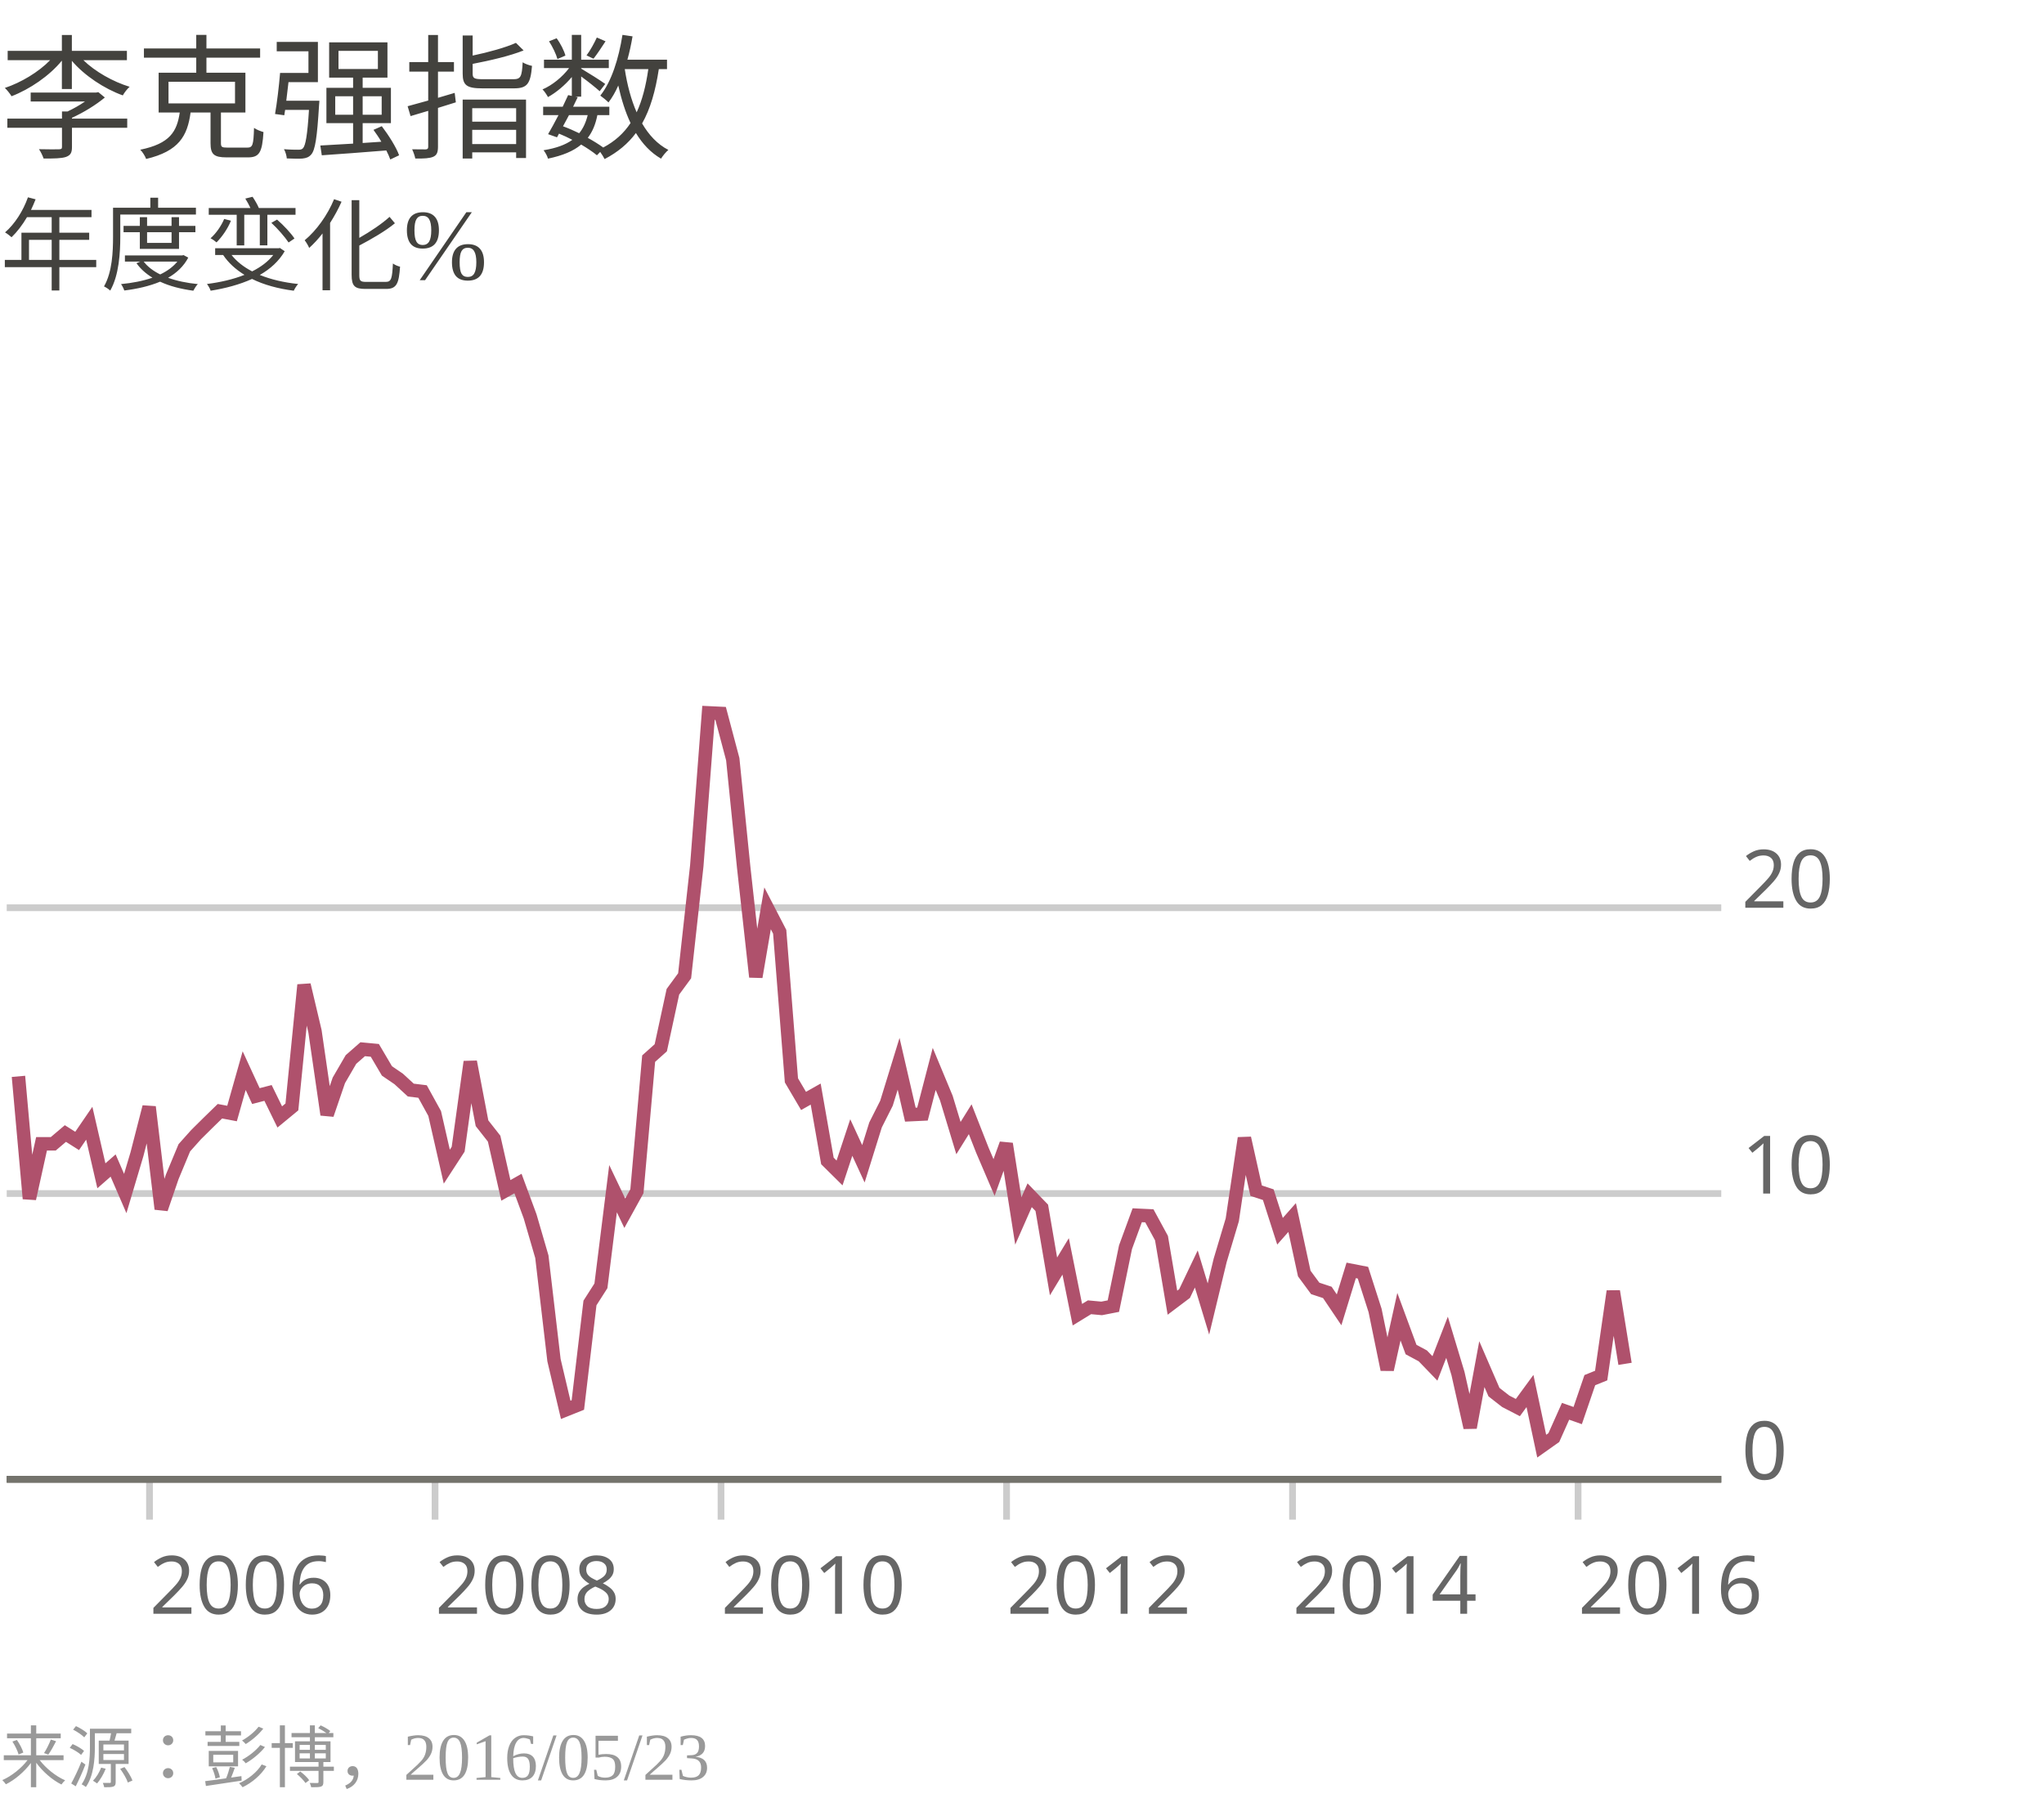
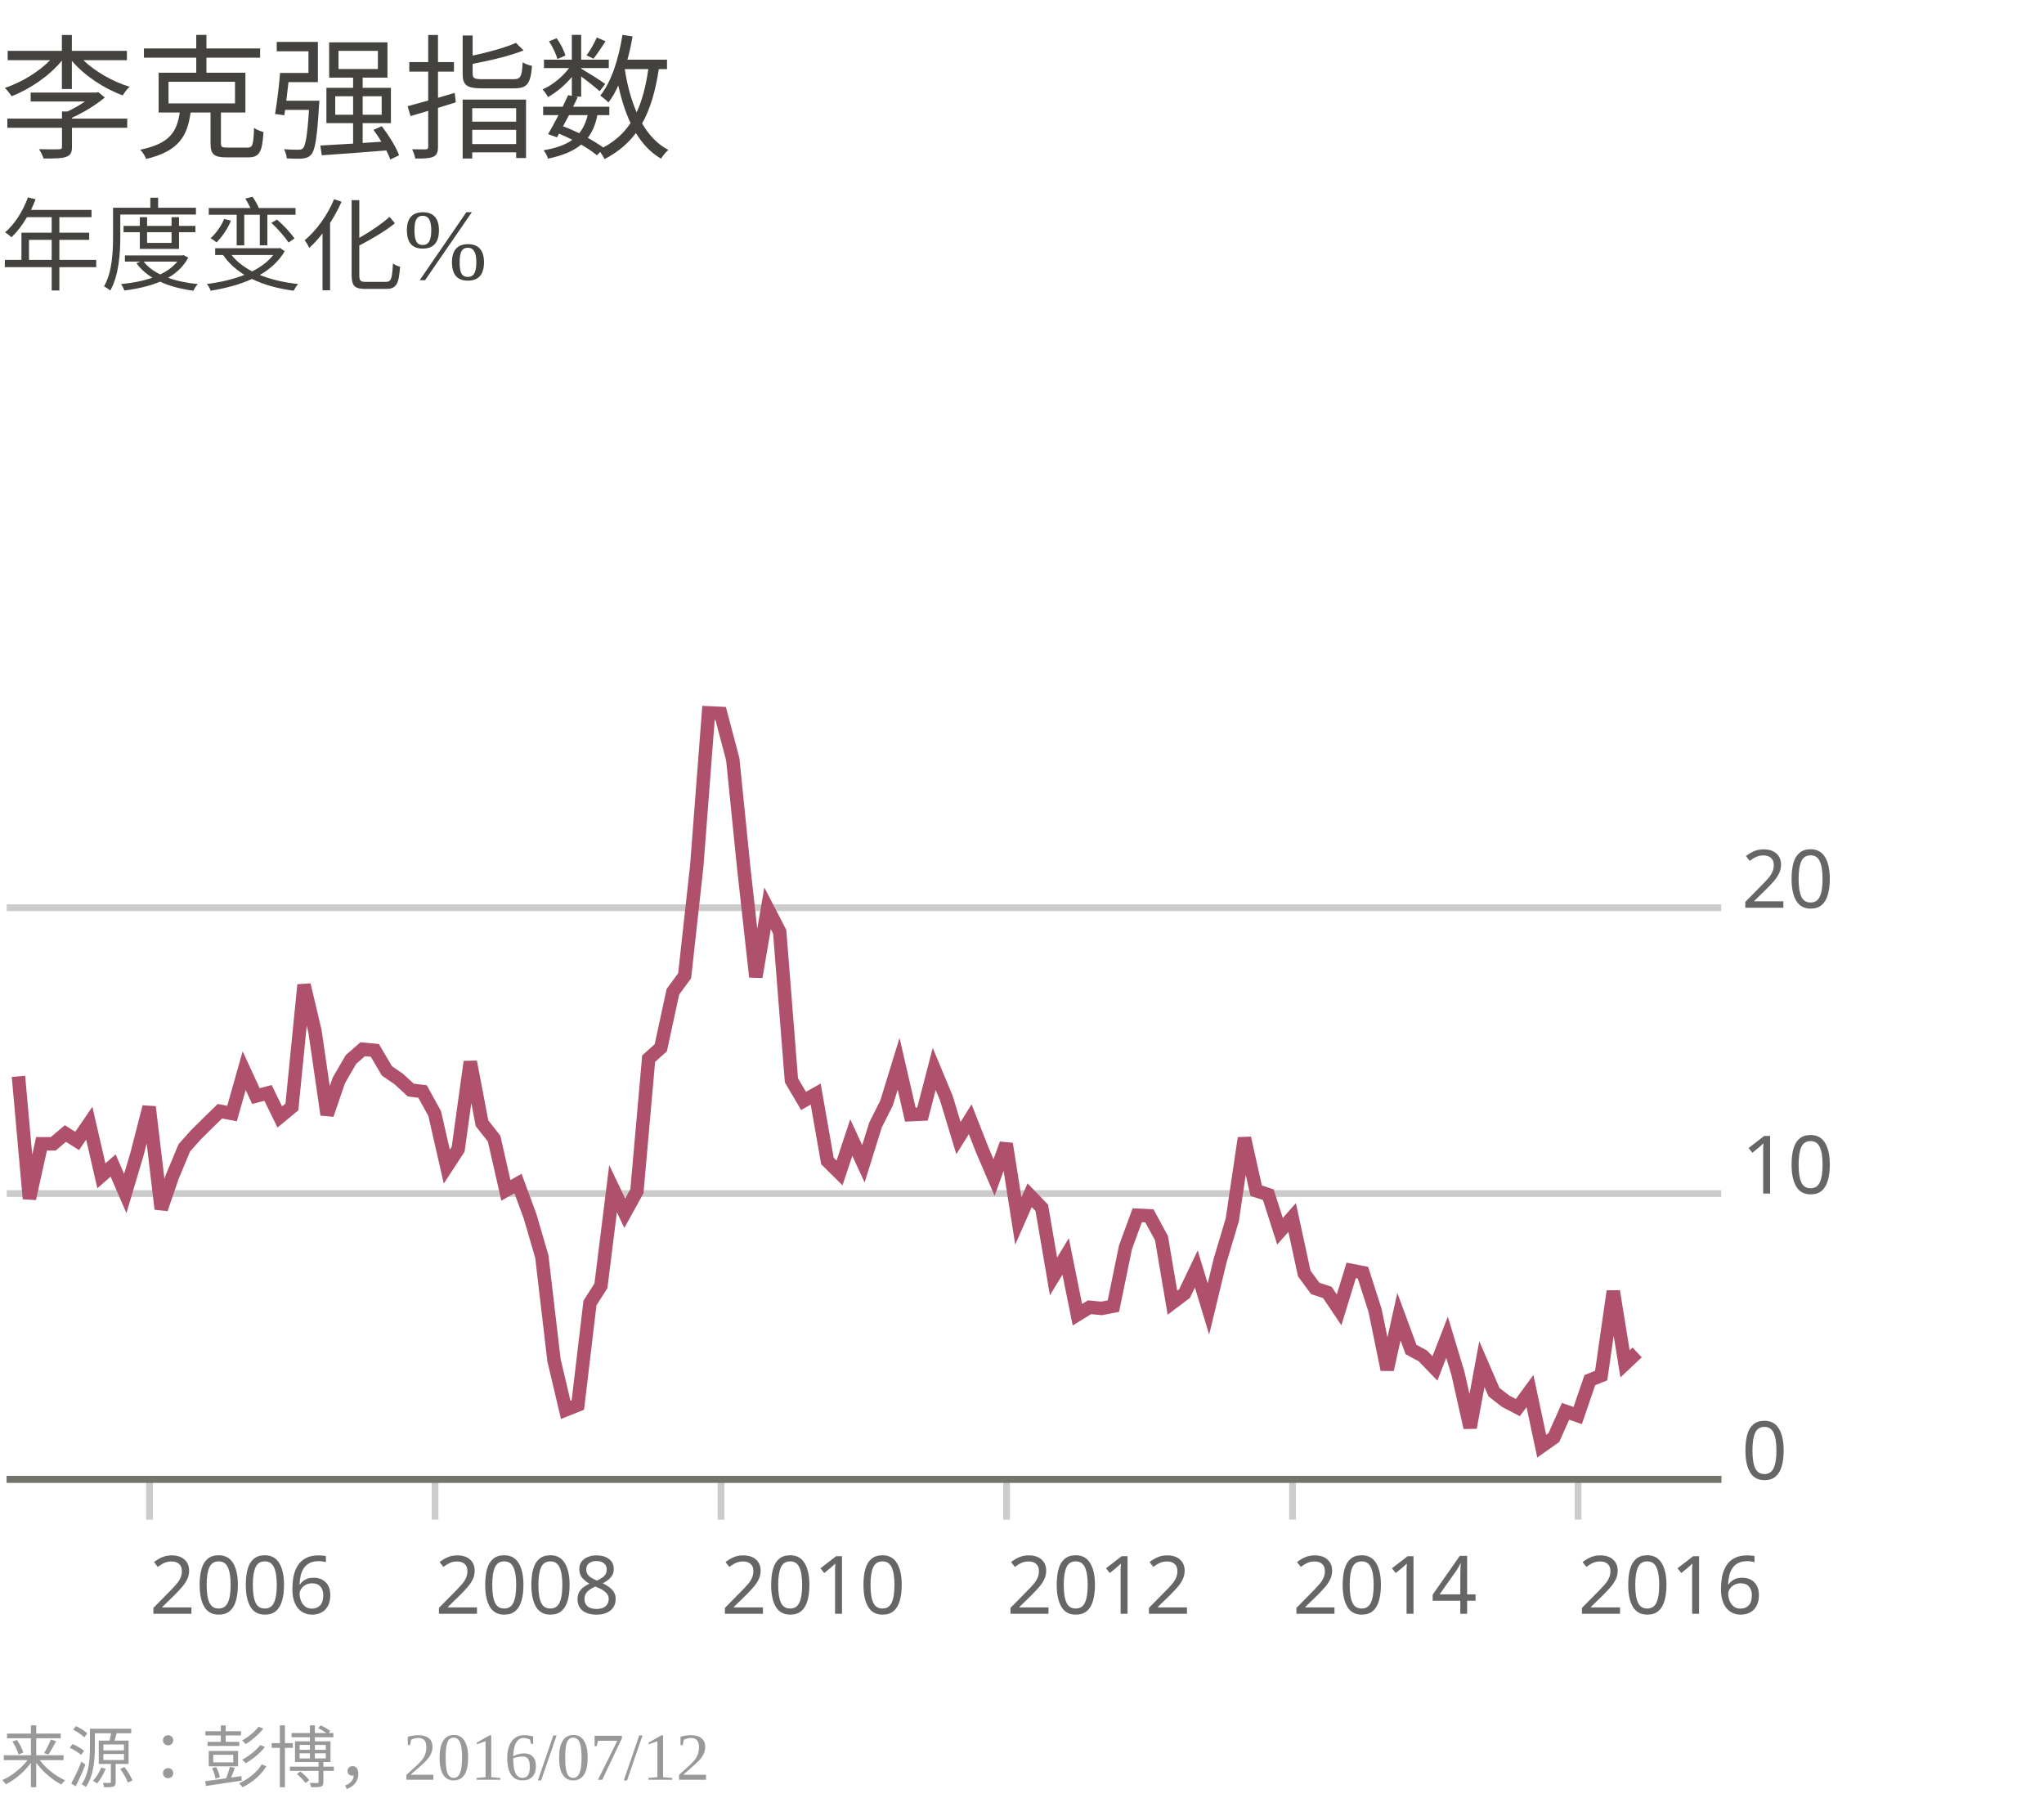
<svg xmlns="http://www.w3.org/2000/svg" viewBox="0 0 304 270">
  <text class="chart-title" fill="#43423e" font-size="20" y="22">李克强指数</text>
  <text class="chart-subtitle" fill="#43423e" font-size="15" y="42">年度变化%</text>
-   <text class="chart-source" font-size="10" fill-opacity="0.4" y="265">来源：彭博，2016/05/23</text>
+   <text class="chart-source" font-size="10" fill-opacity="0.4" y="265">来源：彭博，2016/07/12</text>
  <g transform="translate(1,100)">
    <g transform="translate(0,120)" class="x axis">
      <g class="tick" style="" transform="translate(21.23546,0)">
        <line y2="6" x2="0" fill="none" stroke="#000" stroke-opacity="0.2" />
        <text dy="0" style="" y="20" x="0" font-family="MetricWeb,sans-serif" fill-opacity="0.6" font-size="12" text-anchor="start">2006</text>
      </g>
      <g class="tick" style="" transform="translate(63.70637,0)">
        <line y2="6" x2="0" fill="none" stroke="#000" stroke-opacity="0.2" />
        <text dy="0" style="" y="20" x="0" font-family="MetricWeb,sans-serif" fill-opacity="0.6" font-size="12" text-anchor="start">2008</text>
      </g>
      <g class="tick" style="" transform="translate(106.2355,0)">
        <line y2="6" x2="0" fill="none" stroke="#000" stroke-opacity="0.2" />
        <text dy="0" style="" y="20" x="0" font-family="MetricWeb,sans-serif" fill-opacity="0.6" font-size="12" text-anchor="start">2010</text>
      </g>
      <g class="tick" style="" transform="translate(148.7064,0)">
        <line y2="6" x2="0" fill="none" stroke="#000" stroke-opacity="0.2" />
        <text dy="0" style="" y="20" x="0" font-family="MetricWeb,sans-serif" fill-opacity="0.6" font-size="12" text-anchor="start">2012</text>
      </g>
      <g class="tick" style="" transform="translate(191.2355,0)">
        <line y2="6" x2="0" fill="none" stroke="#000" stroke-opacity="0.2" />
        <text dy="0" style="" y="20" x="0" font-family="MetricWeb,sans-serif" fill-opacity="0.6" font-size="12" text-anchor="start">2014</text>
      </g>
      <g class="tick" style="" transform="translate(233.7064,0)">
        <line y2="6" x2="0" fill="none" stroke="#000" stroke-opacity="0.2" />
        <text dy="0" style="" y="20" x="0" font-family="MetricWeb,sans-serif" fill-opacity="0.6" font-size="12" text-anchor="start">2016</text>
      </g>
      <path class="domain" d="M0,0V0H255V0" fill="none" stroke="#74736c" />
    </g>
    <g transform="translate(255,0)" class="y axis">
      <g class="tick" style="" transform="translate(0,120)">
        <line x2="-255" y2="0" fill="none" stroke="#000" stroke-opacity="0.2" />
        <text dy="0" style="text-anchor: start;" x="3" y="0" font-family="MetricWeb,sans-serif" fill-opacity="0.6" font-size="12">0</text>
      </g>
      <g class="tick" style="" transform="translate(0,77.5)">
        <line x2="-255" y2="0" fill="none" stroke="#000" stroke-opacity="0.2" />
        <text dy="0" style="text-anchor: start;" x="3" y="0" font-family="MetricWeb,sans-serif" fill-opacity="0.6" font-size="12">10</text>
      </g>
      <g class="tick" style="" transform="translate(0,35)">
        <line x2="-255" y2="0" fill="none" stroke="#000" stroke-opacity="0.2" />
        <text dy="0" style="text-anchor: start;" x="3" y="0" font-family="MetricWeb,sans-serif" fill-opacity="0.6" font-size="12">20</text>
      </g>
      <path class="domain" d="M-255,1H0V120H-255" fill="none" stroke="#000" stroke-opacity="0" />
      <line class="highlight-line" x1="0" x2="-255" y1="120" y2="120" fill="none" stroke="#74736c" />
    </g>
    <g>
-       <path d="M1.745,60.075L3.374,78.265L5.178,70.105L6.923,70.105L8.727,68.575L10.472,69.68L12.276,67.045L14.079,74.865L15.825,73.335L17.628,77.5L19.374,71.635L21.177,64.623L22.981,79.795L24.61,75.035L26.413,70.7L28.159,68.745L29.962,66.96L31.708,65.26L33.511,65.6L35.315,59.225L37.06,63.008L38.864,62.54L40.609,66.11L42.413,64.623L44.216,46.475L45.845,53.36L47.649,65.77L49.394,60.67L51.198,57.568L52.943,56.038L54.747,56.208L56.55,59.268L58.296,60.458L60.099,62.115L61.845,62.328L63.648,65.6L65.452,73.505L67.139,70.912L68.943,57.908L70.688,67.045L72.491,69.34L74.237,77.033L76.04,76.013L77.844,80.9L79.589,86.893L81.393,102.278L83.138,109.673L84.942,108.95L86.745,93.777L88.374,91.228L90.178,76.778L91.923,80.432L93.727,77.16L95.472,57.44L97.276,55.825L99.079,47.495L100.825,45.115L102.628,28.795L104.374,6.015L106.177,6.1L107.981,12.9L109.61,29.007L111.413,45.285L113.159,35.085L114.962,38.57L116.708,60.67L118.511,63.73L120.315,62.71L122.06,72.655L123.864,74.44L125.609,69.17L127.413,73.08L129.216,67.3L130.845,64.07L132.649,58.205L134.394,65.77L136.198,65.685L137.943,58.97L139.747,63.305L141.55,69.255L143.296,66.45L145.099,71.04L146.845,75.12L148.648,70.105L150.452,81.58L152.139,77.755L153.943,79.625L155.688,89.825L157.491,86.85L159.237,95.52L161.04,94.415L162.844,94.585L164.589,94.245L166.393,85.49L168.138,80.73L169.942,80.815L171.745,84.13L173.374,93.735L175.178,92.375L176.923,88.72L178.727,94.67L180.472,87.445L182.276,81.41L184.079,69.255L185.825,77.075L187.628,77.67L189.374,83.11L191.177,81.07L192.981,89.4L194.61,91.61L196.413,92.205L198.159,94.798L199.962,88.932L201.708,89.273L203.511,94.883L205.315,103.68L207.06,95.817L208.864,100.705L210.609,101.64L212.413,103.51L214.216,98.878L215.845,104.275L217.649,112.308L219.394,102.873L221.198,107.038L222.943,108.398L224.747,109.333L226.55,106.868L228.296,115.07L230.099,113.795L231.845,109.885L233.648,110.523L235.452,105.253L237.139,104.572L238.943,92.035L240.688,102.83" stroke-width="2" fill="none" stroke="#af516c" />
+       <path d="M1.745,60.075L3.374,78.265L5.178,70.105L6.923,70.105L8.727,68.575L10.472,69.68L12.276,67.045L14.079,74.865L15.825,73.335L17.628,77.5L19.374,71.635L21.177,64.623L22.981,79.795L24.61,75.035L26.413,70.7L28.159,68.745L29.962,66.96L31.708,65.26L33.511,65.6L35.315,59.225L37.06,63.008L38.864,62.54L40.609,66.11L42.413,64.623L44.216,46.475L45.845,53.36L47.649,65.77L49.394,60.67L51.198,57.568L52.943,56.038L54.747,56.208L56.55,59.268L58.296,60.458L60.099,62.115L61.845,62.328L63.648,65.6L65.452,73.505L67.139,70.912L68.943,57.908L70.688,67.045L72.491,69.34L74.237,77.033L76.04,76.013L77.844,80.9L79.589,86.893L81.393,102.278L83.138,109.673L84.942,108.95L86.745,93.777L88.374,91.228L90.178,76.778L91.923,80.432L93.727,77.16L95.472,57.44L97.276,55.825L99.079,47.495L100.825,45.115L102.628,28.795L104.374,6.015L106.177,6.1L107.981,12.9L109.61,29.007L111.413,45.285L113.159,35.085L114.962,38.57L116.708,60.67L118.511,63.73L120.315,62.71L122.06,72.655L123.864,74.44L125.609,69.17L127.413,73.08L129.216,67.3L130.845,64.07L132.649,58.205L134.394,65.77L136.198,65.685L137.943,58.97L139.747,63.305L141.55,69.255L143.296,66.45L145.099,71.04L146.845,75.12L148.648,70.105L150.452,81.58L152.139,77.755L153.943,79.625L155.688,89.825L157.491,86.85L159.237,95.52L161.04,94.415L162.844,94.585L164.589,94.245L166.393,85.49L168.138,80.73L169.942,80.815L171.745,84.13L173.374,93.735L175.178,92.375L176.923,88.72L178.727,94.67L180.472,87.445L182.276,81.41L184.079,69.255L185.825,77.075L187.628,77.67L189.374,83.11L191.177,81.07L192.981,89.4L194.61,91.61L196.413,92.205L198.159,94.798L199.962,88.932L201.708,89.273L203.511,94.883L205.315,103.68L207.06,95.817L208.864,100.705L210.609,101.64L212.413,103.51L214.216,98.878L215.845,104.275L217.649,112.308L219.394,102.873L221.198,107.038L222.943,108.398L224.747,109.333L226.55,106.868L228.296,115.07L230.099,113.795L231.845,109.885L233.648,110.523L235.452,105.253L237.139,104.572L238.943,92.035L240.688,102.83L242.491,101.13" stroke-width="2" fill="none" stroke="#af516c" />
    </g>
  </g>
</svg>
